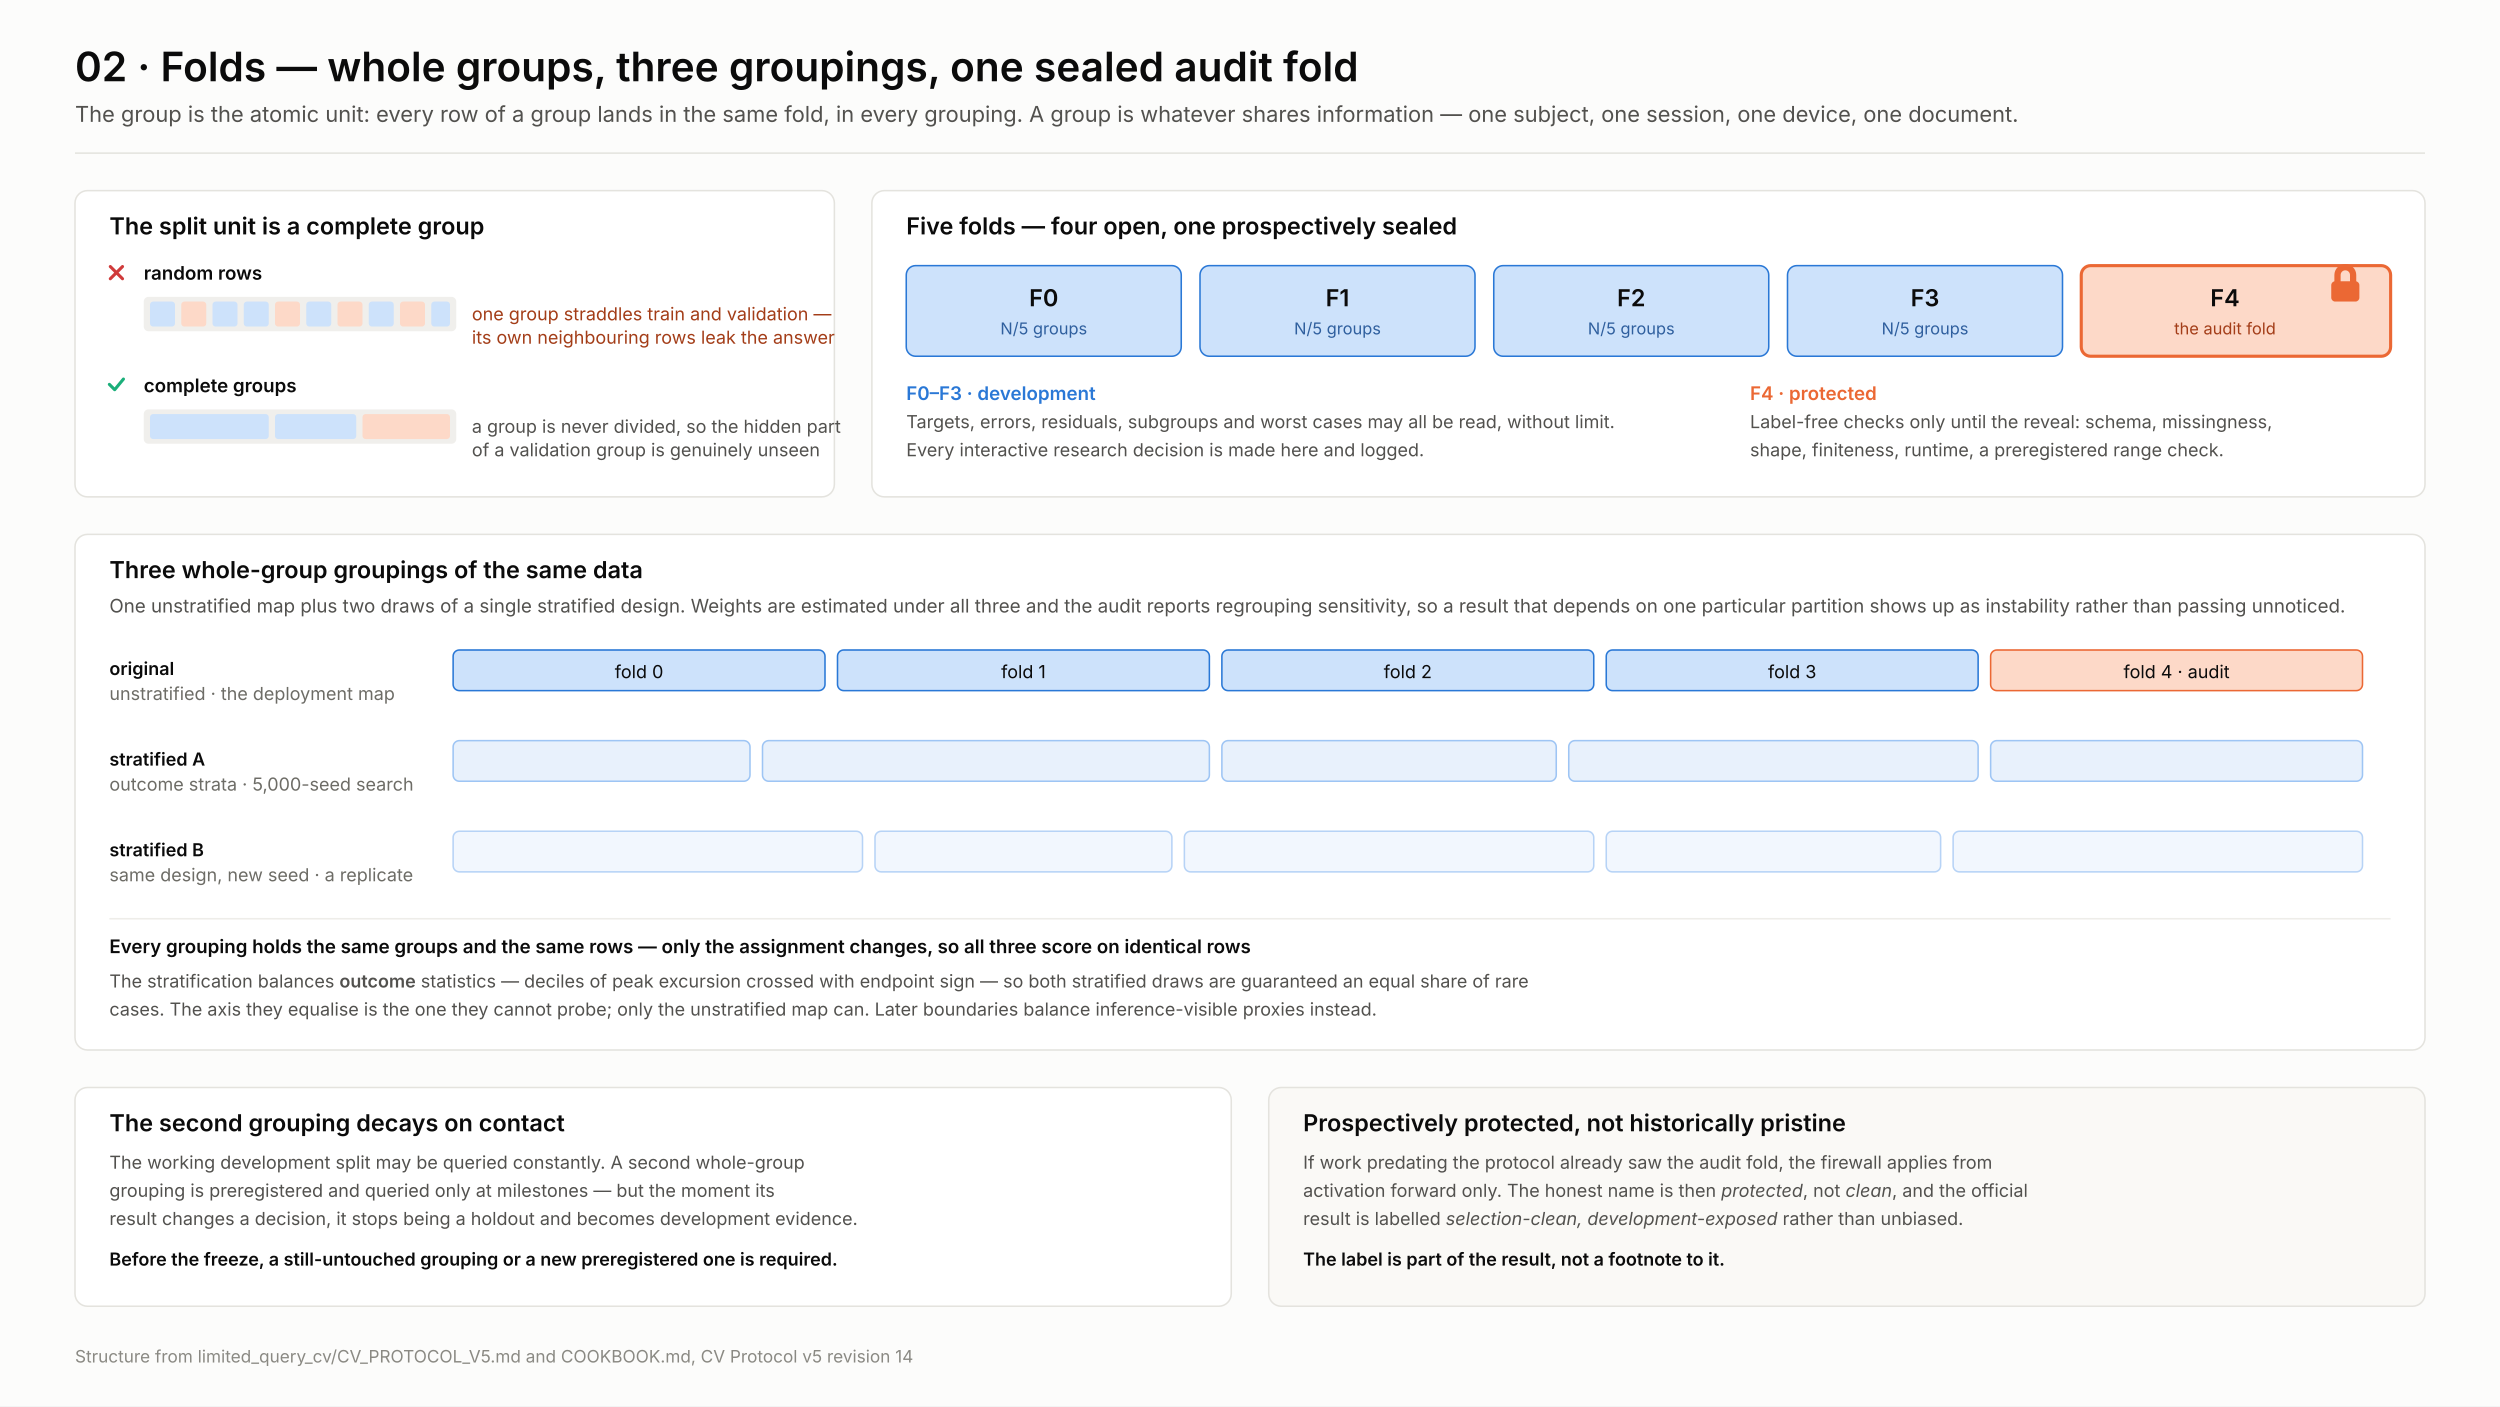
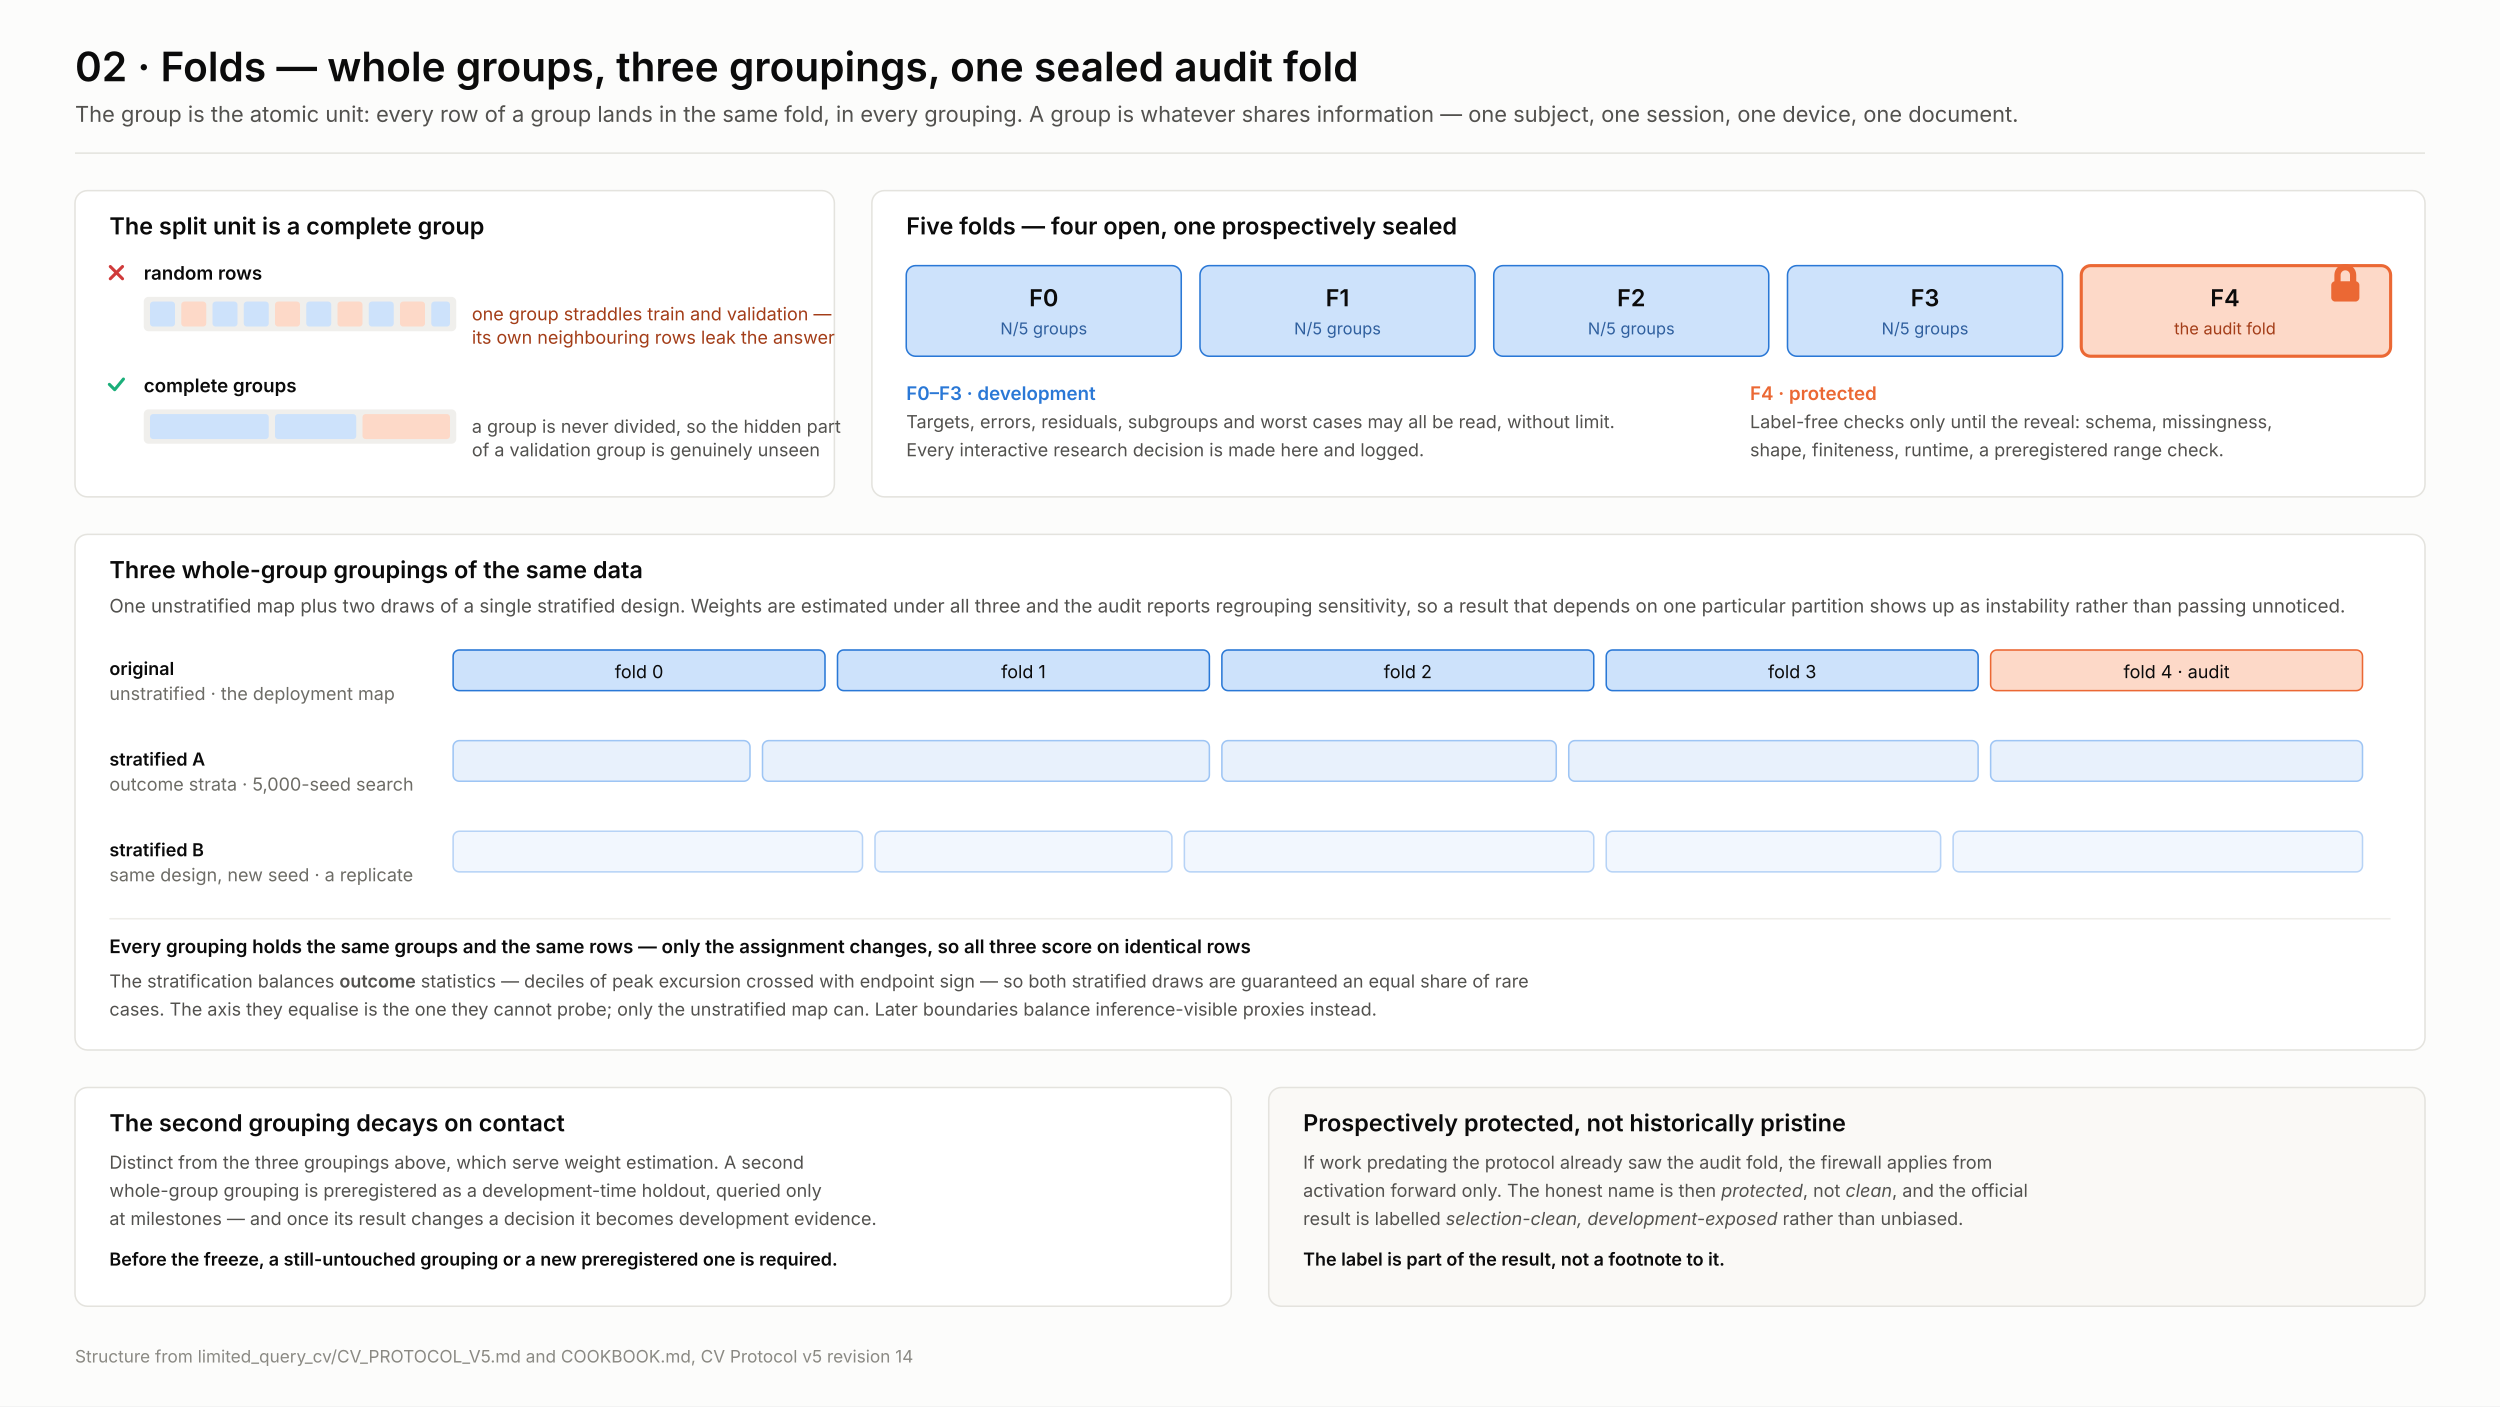
<svg xmlns="http://www.w3.org/2000/svg" viewBox="0 0 1600 900" width="1600" height="900" font-family="Inter, 'Helvetica Neue', Helvetica, Arial, sans-serif">
  <defs>
    <marker id="arrow" viewBox="0 0 10 10" refX="9" refY="5" markerWidth="7" markerHeight="7" orient="auto-start-reverse">
      <path d="M 0 1 L 9 5 L 0 9 z" fill="#8a8983" />
    </marker>
    <g id="cross">
      <path d="M 0.6 0.6 L 8.4 8.4 M 8.4 0.6 L 0.6 8.4" fill="none" stroke="#d03b3b" stroke-width="2" stroke-linecap="round" />
    </g>
    <g id="tick">
      <path d="M 0 4 L 3.4 7.4 L 9 0.6" fill="none" stroke="#1baf7a" stroke-width="2" stroke-linecap="round" stroke-linejoin="round" />
    </g>
  </defs>
  <rect width="1600" height="900" fill="#fcfcfb" />
  <text x="48" y="52" font-size="26" font-weight="600" fill="#0b0b0b">02 · Folds — whole groups, three groupings, one sealed audit fold</text>
  <text x="48" y="78" font-size="14" fill="#52514e">The group is the atomic unit: every row of a group lands in the same fold, in every grouping. A group is whatever shares information — one subject, one session, one device, one document.</text>
  <line x1="48" y1="98" x2="1552" y2="98" stroke="#e4e3de" />
  <rect x="48" y="122" width="486" height="196" rx="8" fill="#ffffff" stroke="#e4e3de" />
  <text x="70" y="150" font-size="15" font-weight="600" fill="#0b0b0b">The split unit is a complete group</text>
  <use href="#cross" x="70" y="170" />
  <text x="92" y="179" font-size="12" font-weight="600" fill="#0b0b0b">random rows</text>
  <g>
    <rect x="92" y="190" width="200" height="22" rx="3" fill="#f0efec" />
    <rect x="96" y="193" width="16" height="16" rx="2" fill="#cde2fb" />
    <rect x="116" y="193" width="16" height="16" rx="2" fill="#fdd9c8" />
    <rect x="136" y="193" width="16" height="16" rx="2" fill="#cde2fb" />
    <rect x="156" y="193" width="16" height="16" rx="2" fill="#cde2fb" />
    <rect x="176" y="193" width="16" height="16" rx="2" fill="#fdd9c8" />
    <rect x="196" y="193" width="16" height="16" rx="2" fill="#cde2fb" />
    <rect x="216" y="193" width="16" height="16" rx="2" fill="#fdd9c8" />
    <rect x="236" y="193" width="16" height="16" rx="2" fill="#cde2fb" />
    <rect x="256" y="193" width="16" height="16" rx="2" fill="#fdd9c8" />
    <rect x="276" y="193" width="12" height="16" rx="2" fill="#cde2fb" />
  </g>
  <text x="302" y="205" font-size="11.5" fill="#a33d18">one group straddles train and validation —</text>
  <text x="302" y="220" font-size="11.5" fill="#a33d18">its own neighbouring rows leak the answer</text>
  <use href="#tick" x="70" y="242" />
  <text x="92" y="251" font-size="12" font-weight="600" fill="#0b0b0b">complete groups</text>
  <g>
    <rect x="92" y="262" width="200" height="22" rx="3" fill="#f0efec" />
    <rect x="96" y="265" width="76" height="16" rx="2" fill="#cde2fb" />
    <rect x="176" y="265" width="52" height="16" rx="2" fill="#cde2fb" />
    <rect x="232" y="265" width="56" height="16" rx="2" fill="#fdd9c8" />
  </g>
  <text x="302" y="277" font-size="11.5" fill="#52514e">a group is never divided, so the hidden part</text>
  <text x="302" y="292" font-size="11.5" fill="#52514e">of a validation group is genuinely unseen</text>
  <rect x="558" y="122" width="994" height="196" rx="8" fill="#ffffff" stroke="#e4e3de" />
  <text x="580" y="150" font-size="15" font-weight="600" fill="#0b0b0b">Five folds — four open, one prospectively sealed</text>
  <g>
    <rect x="580" y="170" width="176" height="58" rx="6" fill="#cde2fb" stroke="#2a78d6" />
    <text x="668" y="196" font-size="15" font-weight="600" fill="#0b0b0b" text-anchor="middle">F0</text>
    <text x="668" y="214" font-size="10.5" fill="#2f5f9e" text-anchor="middle">N/5 groups</text>
    <rect x="768" y="170" width="176" height="58" rx="6" fill="#cde2fb" stroke="#2a78d6" />
    <text x="856" y="196" font-size="15" font-weight="600" fill="#0b0b0b" text-anchor="middle">F1</text>
    <text x="856" y="214" font-size="10.5" fill="#2f5f9e" text-anchor="middle">N/5 groups</text>
    <rect x="956" y="170" width="176" height="58" rx="6" fill="#cde2fb" stroke="#2a78d6" />
    <text x="1044" y="196" font-size="15" font-weight="600" fill="#0b0b0b" text-anchor="middle">F2</text>
    <text x="1044" y="214" font-size="10.5" fill="#2f5f9e" text-anchor="middle">N/5 groups</text>
    <rect x="1144" y="170" width="176" height="58" rx="6" fill="#cde2fb" stroke="#2a78d6" />
    <text x="1232" y="196" font-size="15" font-weight="600" fill="#0b0b0b" text-anchor="middle">F3</text>
    <text x="1232" y="214" font-size="10.5" fill="#2f5f9e" text-anchor="middle">N/5 groups</text>
    <rect x="1332" y="170" width="198" height="58" rx="6" fill="#fdd9c8" stroke="#eb6834" stroke-width="2" />
    <text x="1424" y="196" font-size="15" font-weight="600" fill="#0b0b0b" text-anchor="middle">F4</text>
    <text x="1424" y="214" font-size="10.5" fill="#a33d18" text-anchor="middle">the audit fold</text>
    <path d="M 1494 176 a 7 7 0 0 1 14 0 v 5 h -4 v -5 a 3 3 0 0 0 -6 0 v 5 h -4 z" fill="#eb6834" />
    <rect x="1492" y="180" width="18" height="13" rx="2.5" fill="#eb6834" />
  </g>
  <text x="580" y="256" font-size="12" fill="#2a78d6" font-weight="600">F0–F3 · development</text>
  <text x="580" y="274" font-size="11.5" fill="#52514e">Targets, errors, residuals, subgroups and worst cases may all be read, without limit.</text>
  <text x="580" y="292" font-size="11.5" fill="#52514e">Every interactive research decision is made here and logged.</text>
  <text x="1120" y="256" font-size="12" fill="#eb6834" font-weight="600">F4 · protected</text>
  <text x="1120" y="274" font-size="11.5" fill="#52514e">Label-free checks only until the reveal: schema, missingness,</text>
  <text x="1120" y="292" font-size="11.5" fill="#52514e">shape, finiteness, runtime, a preregistered range check.</text>
  <rect x="48" y="342" width="1504" height="330" rx="8" fill="#ffffff" stroke="#e4e3de" />
  <text x="70" y="370" font-size="15" font-weight="600" fill="#0b0b0b">Three whole-group groupings of the same data</text>
  <text x="70" y="392" font-size="12" fill="#52514e">One unstratified map plus two draws of a single stratified design. Weights are estimated under all three and the audit reports regrouping sensitivity, so a result that depends on one particular partition shows up as instability rather than passing unnoticed.</text>
  <g font-size="11.5">
    <text x="70" y="432" font-weight="600" fill="#0b0b0b">original</text>
    <text x="70" y="448" fill="#6d6c66">unstratified · the deployment map</text>
    <rect x="290" y="416" width="238" height="26" rx="4" fill="#cde2fb" stroke="#2a78d6" />
    <text x="409" y="434" text-anchor="middle" fill="#0b0b0b">fold 0</text>
    <rect x="536" y="416" width="238" height="26" rx="4" fill="#cde2fb" stroke="#2a78d6" />
    <text x="655" y="434" text-anchor="middle" fill="#0b0b0b">fold 1</text>
    <rect x="782" y="416" width="238" height="26" rx="4" fill="#cde2fb" stroke="#2a78d6" />
    <text x="901" y="434" text-anchor="middle" fill="#0b0b0b">fold 2</text>
    <rect x="1028" y="416" width="238" height="26" rx="4" fill="#cde2fb" stroke="#2a78d6" />
    <text x="1147" y="434" text-anchor="middle" fill="#0b0b0b">fold 3</text>
    <rect x="1274" y="416" width="238" height="26" rx="4" fill="#fdd9c8" stroke="#eb6834" />
    <text x="1393" y="434" text-anchor="middle" fill="#0b0b0b">fold 4 · audit</text>
    <text x="70" y="490" font-weight="600" fill="#0b0b0b">stratified A</text>
    <text x="70" y="506" fill="#6d6c66">outcome strata · 5,000-seed search</text>
    <rect x="290" y="474" width="190" height="26" rx="4" fill="#e8f1fc" stroke="#9ec5f4" />
    <rect x="488" y="474" width="286" height="26" rx="4" fill="#e8f1fc" stroke="#9ec5f4" />
    <rect x="782" y="474" width="214" height="26" rx="4" fill="#e8f1fc" stroke="#9ec5f4" />
    <rect x="1004" y="474" width="262" height="26" rx="4" fill="#e8f1fc" stroke="#9ec5f4" />
    <rect x="1274" y="474" width="238" height="26" rx="4" fill="#e8f1fc" stroke="#9ec5f4" />
    <text x="70" y="548" font-weight="600" fill="#0b0b0b">stratified B</text>
    <text x="70" y="564" fill="#6d6c66">same design, new seed · a replicate</text>
    <rect x="290" y="532" width="262" height="26" rx="4" fill="#f2f7fe" stroke="#b7d3f6" />
    <rect x="560" y="532" width="190" height="26" rx="4" fill="#f2f7fe" stroke="#b7d3f6" />
    <rect x="758" y="532" width="262" height="26" rx="4" fill="#f2f7fe" stroke="#b7d3f6" />
    <rect x="1028" y="532" width="214" height="26" rx="4" fill="#f2f7fe" stroke="#b7d3f6" />
    <rect x="1250" y="532" width="262" height="26" rx="4" fill="#f2f7fe" stroke="#b7d3f6" />
  </g>
  <text x="1520" y="490" font-size="10.5" fill="#8a8983" text-anchor="end"> </text>
  <line x1="70" y1="588" x2="1530" y2="588" stroke="#eeede9" />
  <text x="70" y="610" font-size="12" font-weight="600" fill="#0b0b0b">Every grouping holds the same groups and the same rows — only the assignment changes, so all three score on identical rows</text>
  <text x="70" y="632" font-size="11.5" fill="#52514e">The stratification balances <tspan font-weight="600">outcome</tspan> statistics — deciles of peak excursion crossed with endpoint sign — so both stratified draws are guaranteed an equal share of rare</text>
  <text x="70" y="650" font-size="11.5" fill="#52514e">cases. The axis they equalise is the one they cannot probe; only the unstratified map can. Later boundaries balance inference-visible proxies instead.</text>
  <rect x="48" y="696" width="740" height="140" rx="8" fill="#ffffff" stroke="#e4e3de" />
  <text x="70" y="724" font-size="15" font-weight="600" fill="#0b0b0b">The second grouping decays on contact</text>
-   <text x="70" y="748" font-size="11.5" fill="#52514e">The working development split may be queried constantly. A second whole-group</text>
-   <text x="70" y="766" font-size="11.5" fill="#52514e">grouping is preregistered and queried only at milestones — but the moment its</text>
-   <text x="70" y="784" font-size="11.5" fill="#52514e">result changes a decision, it stops being a holdout and becomes development evidence.</text>
+   <text x="70" y="748" font-size="11.5" fill="#52514e">Distinct from the three groupings above, which serve weight estimation. A second</text>
+   <text x="70" y="766" font-size="11.5" fill="#52514e">whole-group grouping is preregistered as a development-time holdout, queried only</text>
+   <text x="70" y="784" font-size="11.5" fill="#52514e">at milestones — and once its result changes a decision it becomes development evidence.</text>
  <text x="70" y="810" font-size="11.5" font-weight="600" fill="#0b0b0b">Before the freeze, a still-untouched grouping or a new preregistered one is required.</text>
  <rect x="812" y="696" width="740" height="140" rx="8" fill="#faf9f6" stroke="#e4e3de" />
  <text x="834" y="724" font-size="15" font-weight="600" fill="#0b0b0b">Prospectively protected, not historically pristine</text>
  <text x="834" y="748" font-size="11.5" fill="#52514e">If work predating the protocol already saw the audit fold, the firewall applies from</text>
  <text x="834" y="766" font-size="11.5" fill="#52514e">activation forward only. The honest name is then <tspan font-style="italic">protected</tspan>, not <tspan font-style="italic">clean</tspan>, and the official</text>
  <text x="834" y="784" font-size="11.5" fill="#52514e">result is labelled <tspan font-style="italic">selection-clean, development-exposed</tspan> rather than unbiased.</text>
  <text x="834" y="810" font-size="11.5" font-weight="600" fill="#0b0b0b">The label is part of the result, not a footnote to it.</text>
  <text x="48" y="872" font-size="11" fill="#8a8983">Structure from limited_query_cv/CV_PROTOCOL_V5.md and COOKBOOK.md, CV Protocol v5 revision 14</text>
</svg>
